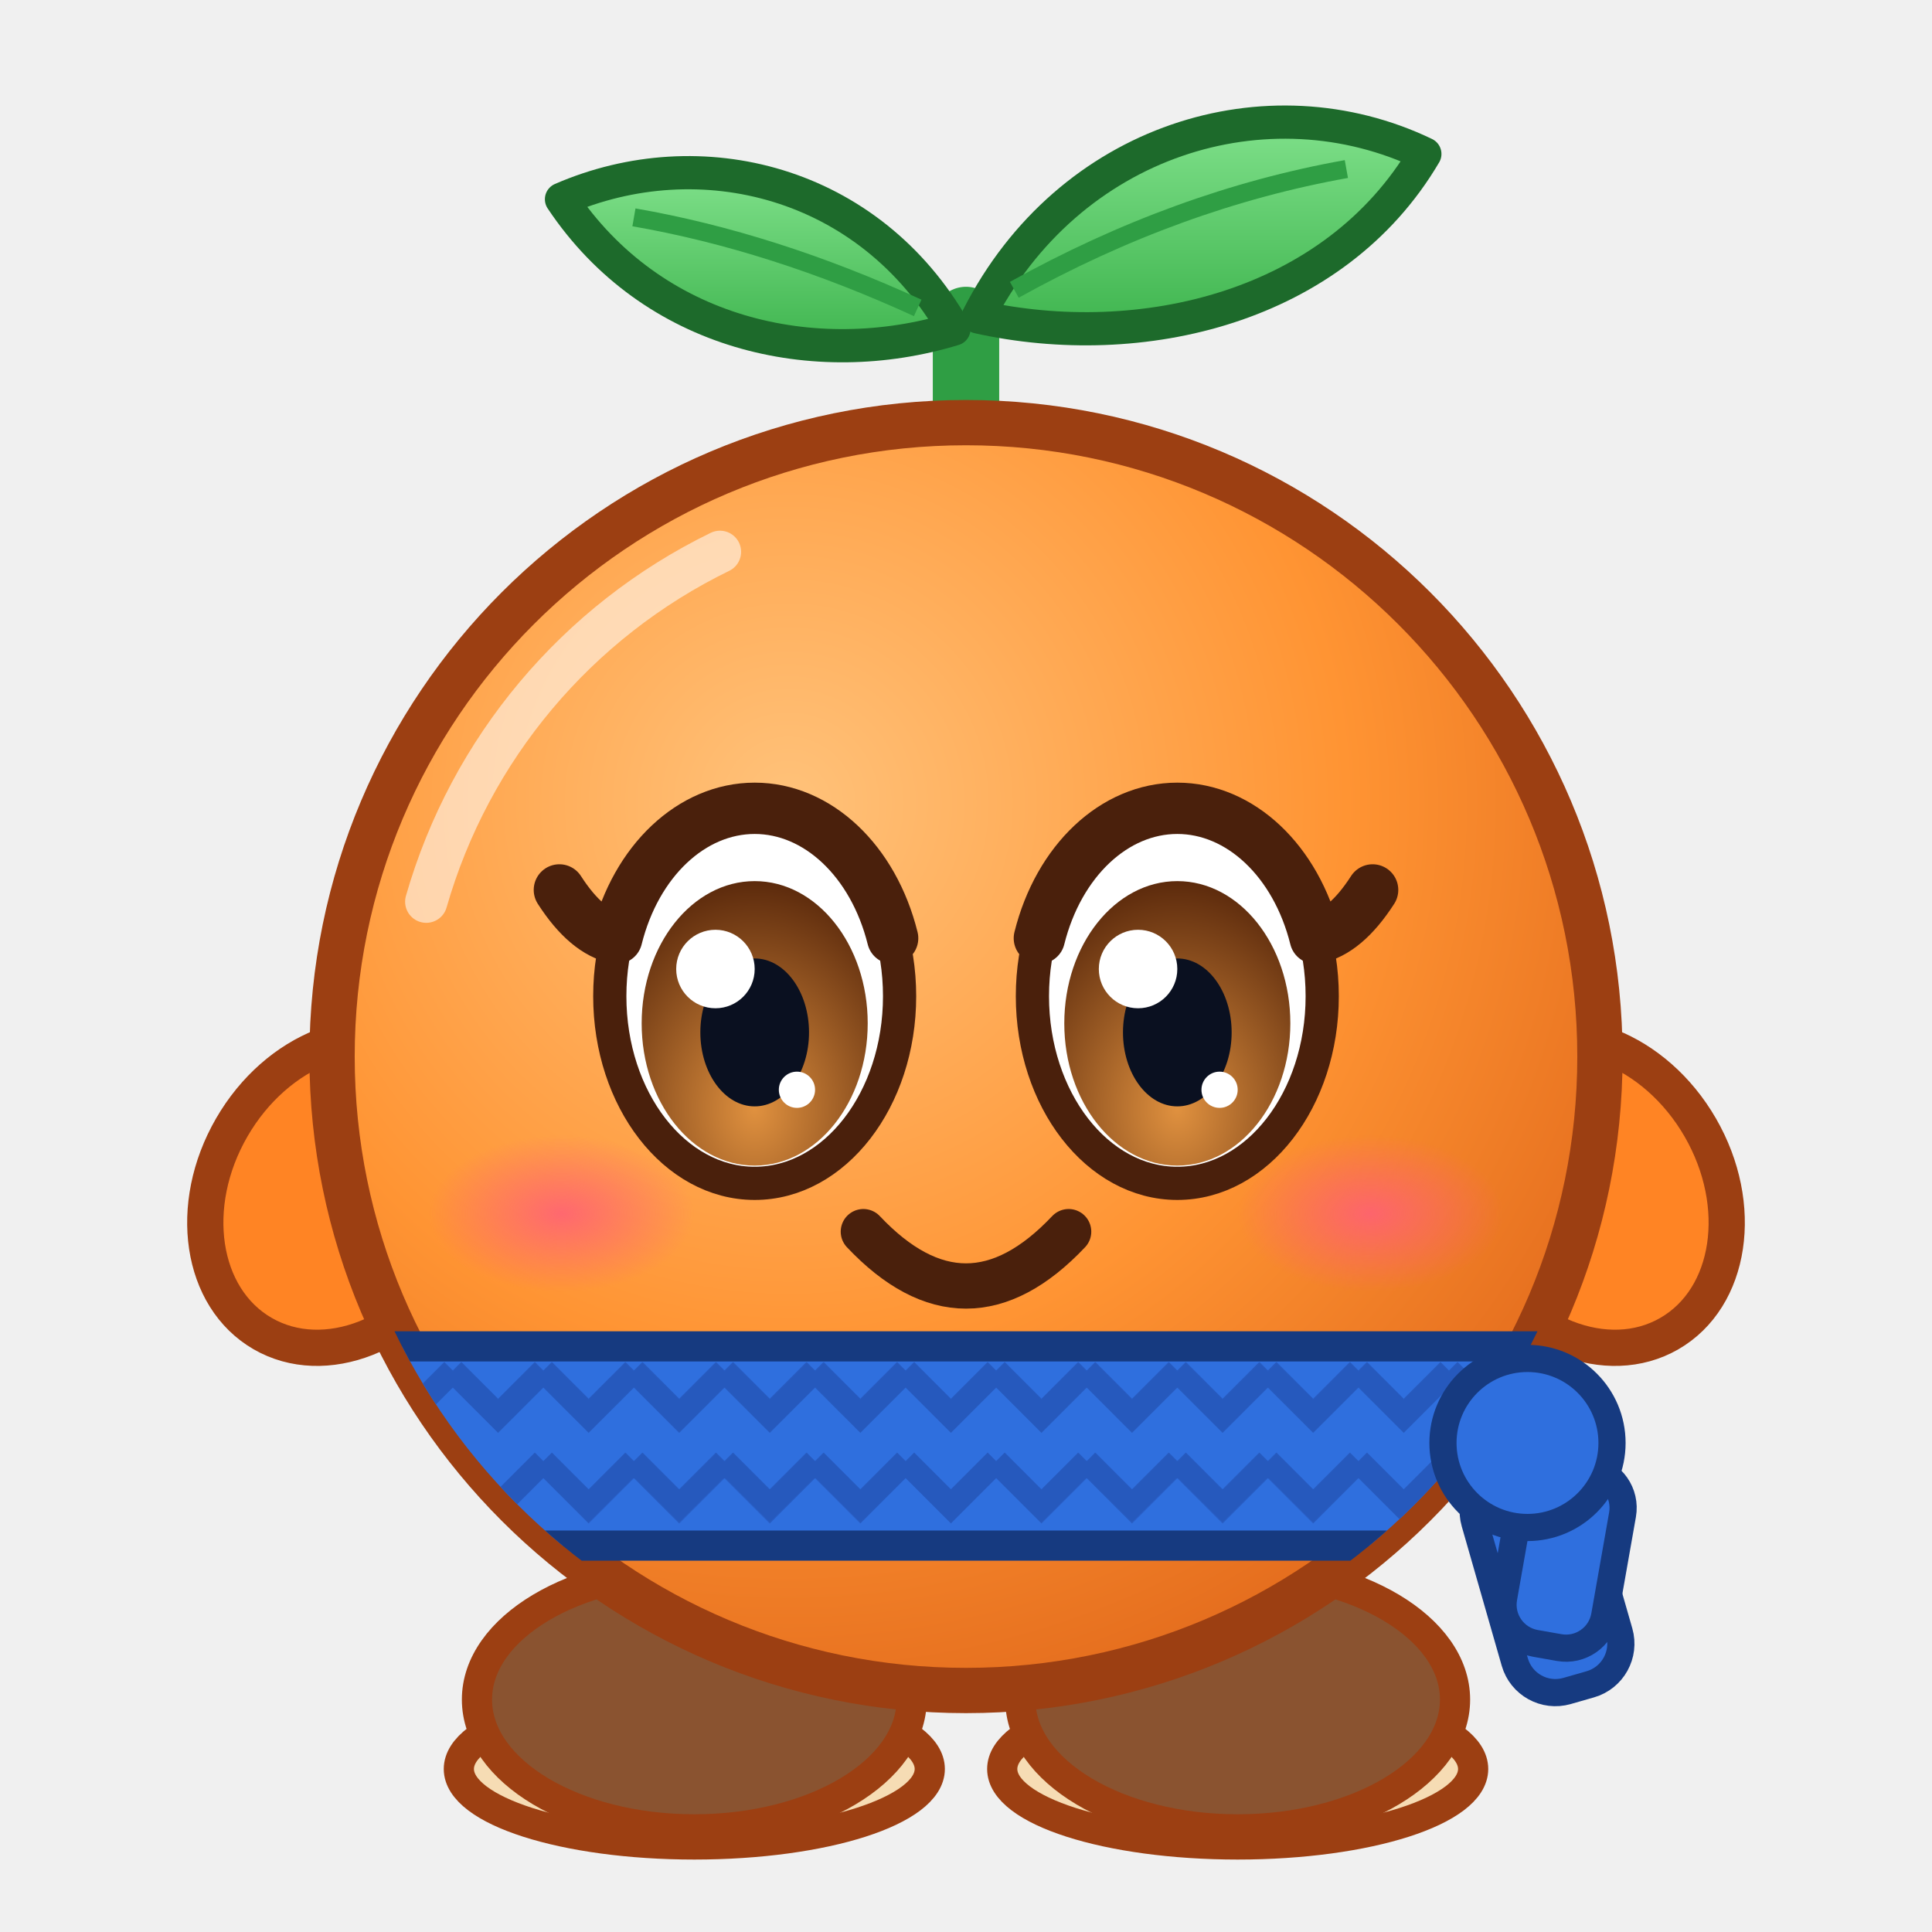
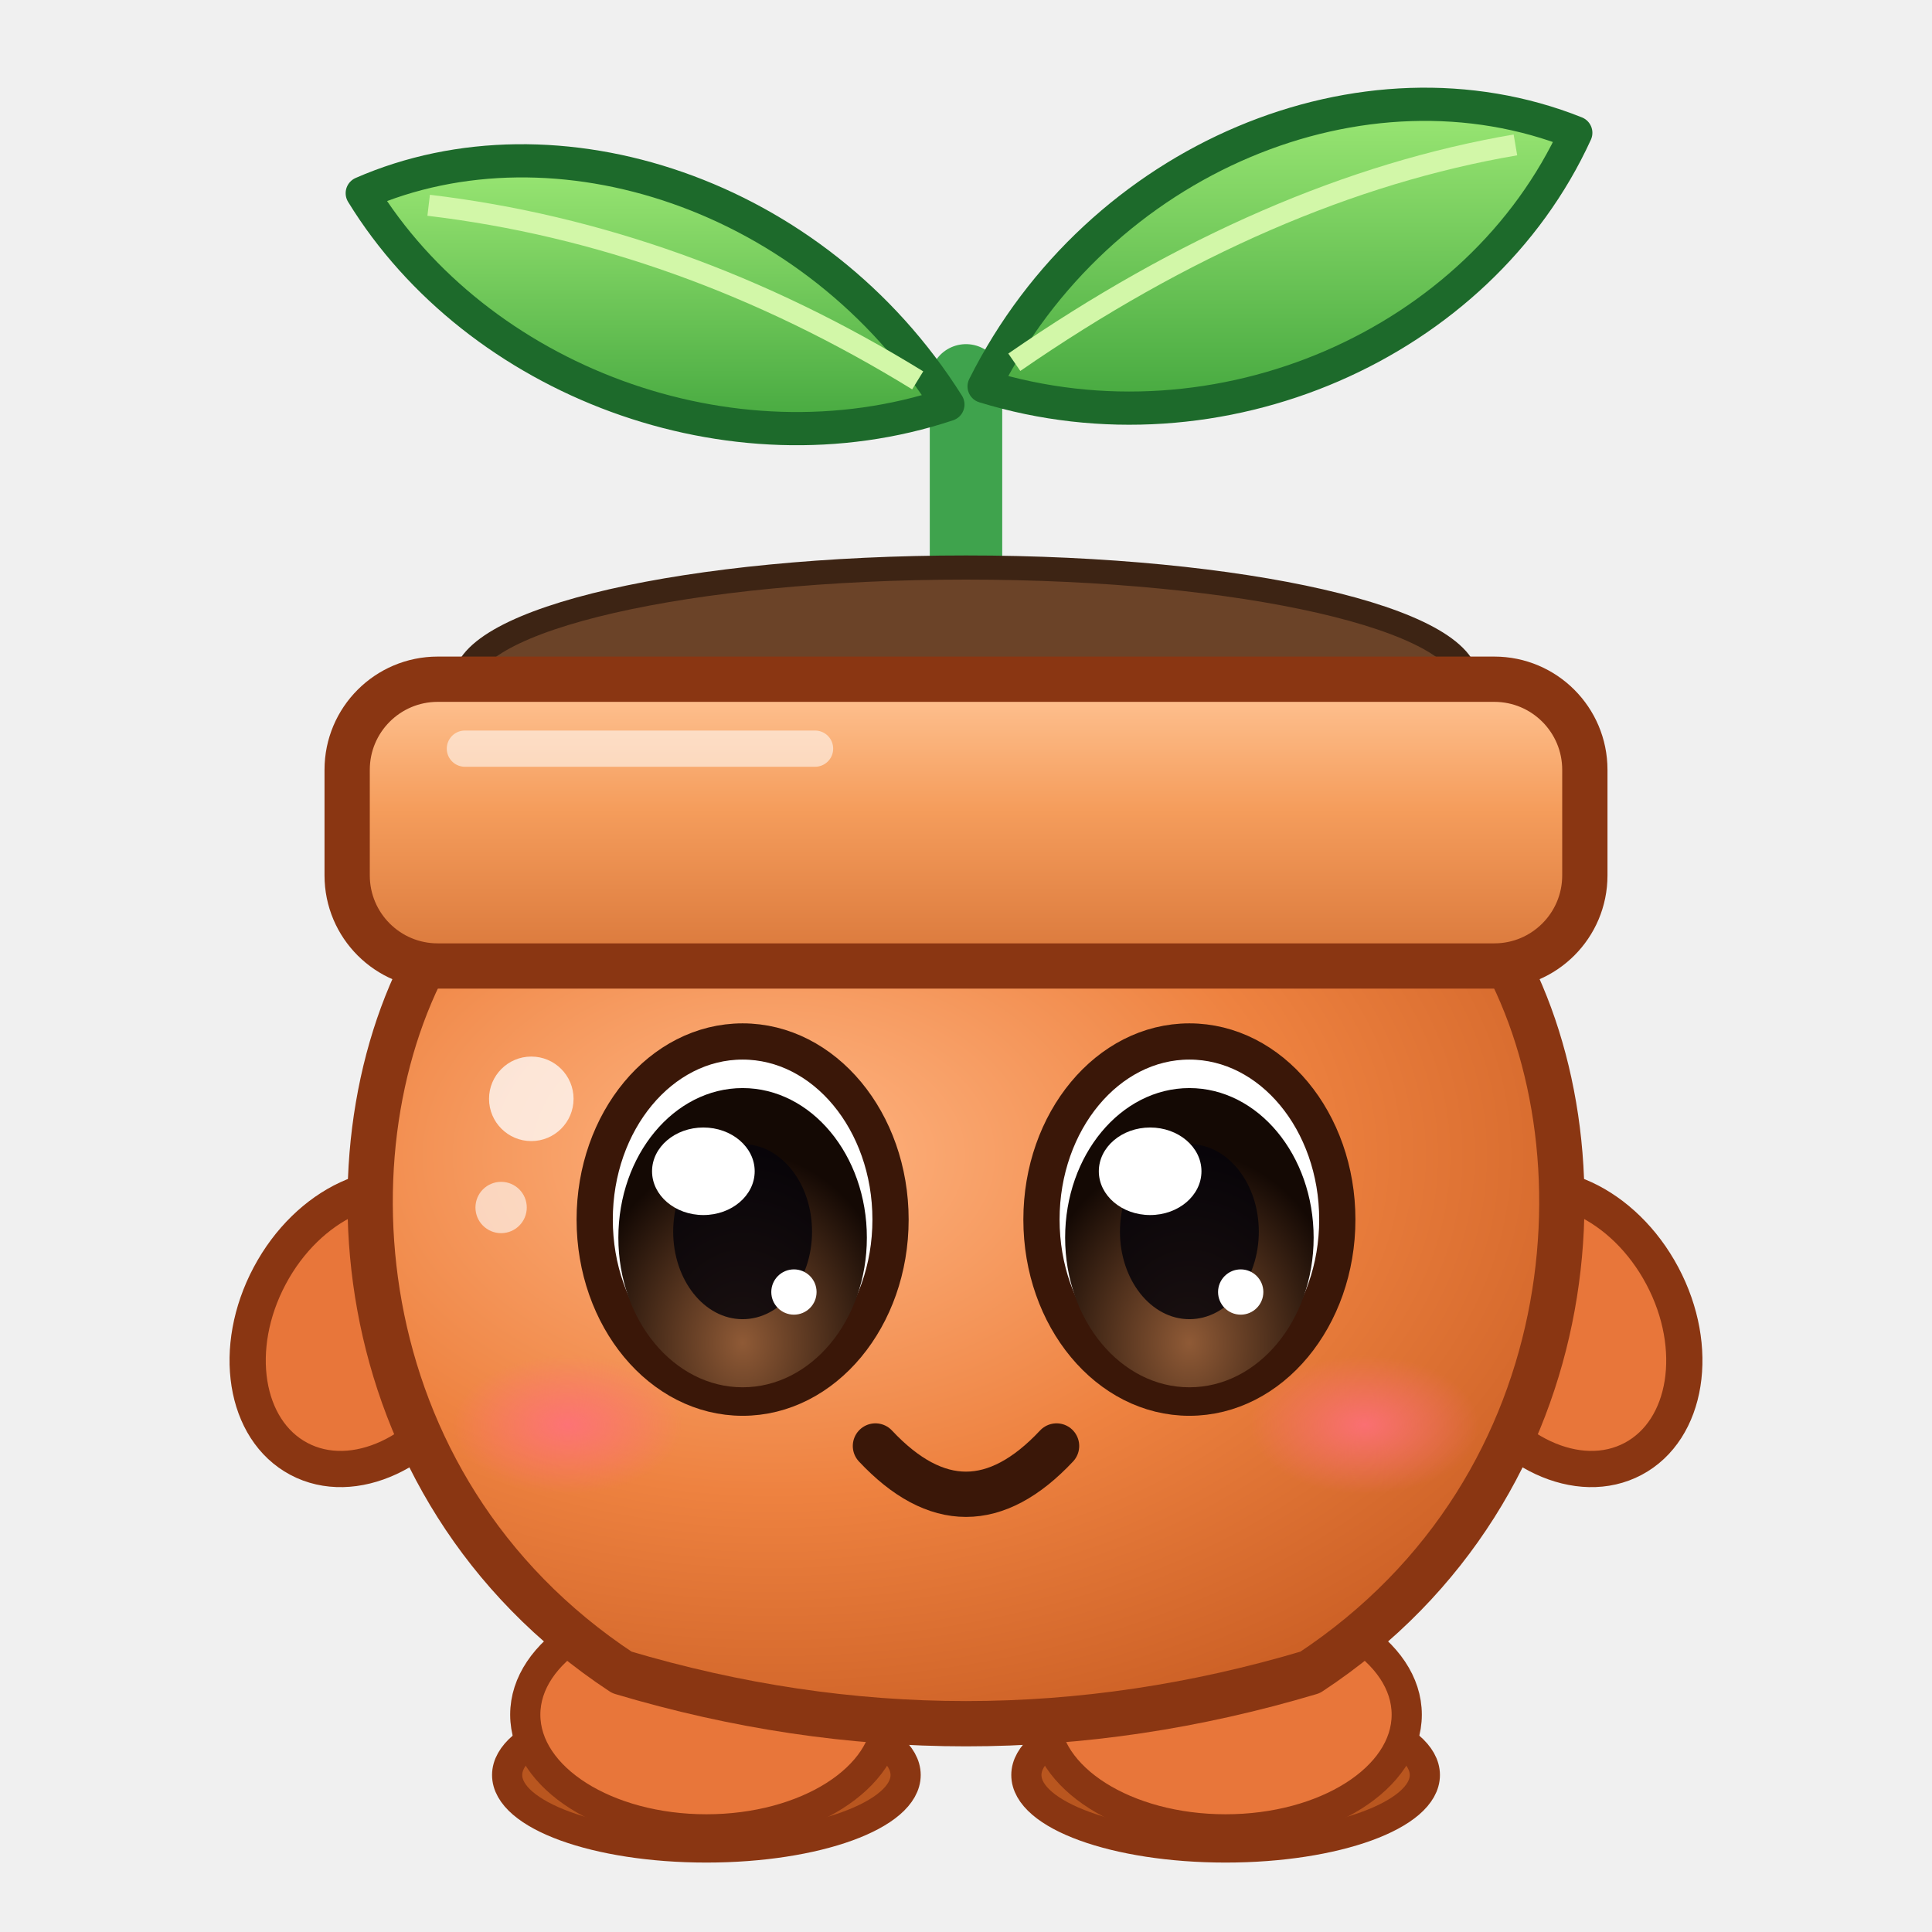
<svg xmlns="http://www.w3.org/2000/svg" viewBox="0 0 64 64">
  <defs>
-     <radialGradient id="sprout-hop-body" cx="0.36" cy="0.3" r="0.8">
-       <stop offset="0" stop-color="#ffc27a" />
-       <stop offset="0.55" stop-color="#ff9433" />
-       <stop offset="1" stop-color="#df6519" />
+     <radialGradient id="sprout-hop-body" cx="0.34" cy="0.28" r="0.85">
+       <stop offset="0" stop-color="#ffb684" />
+       <stop offset="0.5" stop-color="#ee8240" />
+       <stop offset="1" stop-color="#c4581f" />
    </radialGradient>
-     <radialGradient id="sprout-hop-iris" cx="0.5" cy="0.8" r="0.8">
-       <stop offset="0" stop-color="#e0913f" />
-       <stop offset="1" stop-color="#5c2a0c" />
+     <linearGradient id="sprout-hop-collar" x1="0" y1="0" x2="0" y2="1">
+       <stop offset="0" stop-color="#ffc596" />
+       <stop offset="0.45" stop-color="#f59d5c" />
+       <stop offset="1" stop-color="#d9773a" />
+     </linearGradient>
+     <radialGradient id="sprout-hop-iris" cx="0.5" cy="0.85" r="0.85">
+       <stop offset="0" stop-color="#8f5a36" />
+       <stop offset="0.75" stop-color="#140904" />
    </radialGradient>
    <radialGradient id="sprout-hop-blush">
-       <stop offset="0" stop-color="#ff5f78" stop-opacity="0.85" />
-       <stop offset="1" stop-color="#ff5f78" stop-opacity="0" />
+       <stop offset="0" stop-color="#ff6f7d" stop-opacity="0.85" />
+       <stop offset="1" stop-color="#ff6f7d" stop-opacity="0" />
    </radialGradient>
-     <clipPath id="sprout-hop-clip">
-       <circle cx="32" cy="35" r="21" />
-     </clipPath>
-     <pattern id="sprout-hop-knit" width="3" height="3" patternUnits="userSpaceOnUse">
-       <path d="M0 0.4L1.5 1.9L3 0.4" fill="none" stroke="#2659bd" stroke-width="0.8" />
-     </pattern>
    <linearGradient id="sprout-hop-leaf" x1="0" y1="0" x2="0" y2="1">
-       <stop offset="0" stop-color="#7fe08a" />
-       <stop offset="1" stop-color="#3fb54f" />
+       <stop offset="0" stop-color="#9be774" />
+       <stop offset="1" stop-color="#45a83f" />
    </linearGradient>
  </defs>
  <g stroke="#1d6a2b" stroke-width="1.1" stroke-linejoin="round">
-     <path d="M32 15.5V10.6" stroke="#2f9e44" stroke-width="2.2" stroke-linecap="round" />
-     <path d="M31.6 10.9C28.8 6 23.2 4.6 18.6 6.6C21.6 11.1 27 12.3 31.6 10.9Z" fill="url(#sprout-hop-leaf)" />
-     <path d="M32.4 10.5C35.4 4.6 42 2.6 47.2 5.1C44.2 10.2 37.8 11.7 32.4 10.5Z" fill="url(#sprout-hop-leaf)" />
-     <path d="M30.4 10.2Q25.6 8 21 7.2M33.6 9.6Q39 6.6 44.6 5.6" fill="none" stroke="#2f9e44" stroke-width="0.6" />
+     <path d="M32 21V12.6" stroke="#3fa34d" stroke-width="2.4" stroke-linecap="round" />
+     <path d="M31.4 13.4C27 6.4 18.4 3.6 12 6.4C15.8 12.6 24.2 15.8 31.4 13.4Z" fill="url(#sprout-hop-leaf)" />
+     <path d="M32.6 12.8C36.4 5.2 45.2 1.6 52.2 4.4C49 11.4 40.4 15.2 32.6 12.8Z" fill="url(#sprout-hop-leaf)" />
+     <path d="M30.4 12.6Q22.6 7.8 14.2 6.8M33.6 12Q42 6.2 50.2 4.8" fill="none" stroke="#d2f7a8" stroke-width="0.7" />
  </g>
-   <g stroke="#9c3f12" stroke-width="1">
+   <ellipse cx="32" cy="22.6" rx="16.6" ry="3.8" fill="#6b4328" stroke="#3d2414" stroke-width="0.8" />
+   <g stroke="#8a3612" stroke-width="1">
    <g>
-       <ellipse cx="23" cy="58.6" rx="7.8" ry="2.5" fill="#f6dcb4" />
-       <ellipse cx="23" cy="56.3" rx="7.2" ry="4.3" fill="#8a5330" />
+       <ellipse cx="23.4" cy="58.8" rx="6.6" ry="2.4" fill="#b9561f" />
+       <ellipse cx="23.4" cy="56.8" rx="6" ry="3.8" fill="#e8763a" />
    </g>
    <g>
-       <ellipse cx="41" cy="58.6" rx="7.8" ry="2.5" fill="#f6dcb4" />
-       <ellipse cx="41" cy="56.3" rx="7.2" ry="4.3" fill="#8a5330" />
+       <ellipse cx="40.6" cy="58.8" rx="6.6" ry="2.4" fill="#b9561f" />
+       <ellipse cx="40.6" cy="56.8" rx="6" ry="3.8" fill="#e8763a" />
    </g>
  </g>
-   <ellipse cx="11.4" cy="39.5" rx="4.3" ry="5.4" transform="rotate(30 11.4 39.5)" fill="#ff8424" stroke="#9c3f12" stroke-width="1.2" />
-   <ellipse cx="52.6" cy="39.5" rx="4.3" ry="5.4" transform="rotate(-30 52.6 39.5)" fill="#ff8424" stroke="#9c3f12" stroke-width="1.2" />
-   <circle cx="32" cy="35" r="21" fill="url(#sprout-hop-body)" stroke="#9c3f12" stroke-width="1.5" />
-   <path d="M14.12 29.87A18.6 18.6 0 0 1 23.85 18.28" fill="none" stroke="#ffffff" stroke-opacity="0.55" stroke-width="1.4" stroke-linecap="round" />
+   <ellipse cx="12.2" cy="44" rx="3.7" ry="4.9" transform="rotate(28 12.2 44)" fill="#e8763a" stroke="#8a3612" stroke-width="1.2" />
+   <ellipse cx="51.8" cy="44" rx="3.7" ry="4.9" transform="rotate(-28 51.8 44)" fill="#e8763a" stroke="#8a3612" stroke-width="1.2" />
+   <path d="M14.6 31C10.6 37.4 11.2 49.2 20.6 55.4Q32 58.8 43.4 55.4C52.8 49.2 53.4 37.4 49.4 31Z" fill="url(#sprout-hop-body)" stroke="#8a3612" stroke-width="1.5" stroke-linejoin="round" />
+   <g fill="#ffffff">
+     <circle cx="17.6" cy="36.4" r="1.4" fill-opacity="0.75" />
+     <circle cx="16.6" cy="40" r="0.85" fill-opacity="0.6" />
+   </g>
+   <rect x="11.5" y="22.5" width="41" height="9.5" rx="3" fill="url(#sprout-hop-collar)" stroke="#8a3612" stroke-width="1.5" />
+   <path d="M15.4 24.8H27" stroke="#ffffff" stroke-opacity="0.55" stroke-width="1.2" stroke-linecap="round" />
+   <ellipse cx="18.8" cy="47.2" rx="3.8" ry="2.3" fill="url(#sprout-hop-blush)" />
+   <ellipse cx="45.2" cy="47.2" rx="3.8" ry="2.3" fill="url(#sprout-hop-blush)" />
  <g>
-     <g clip-path="url(#sprout-hop-clip)">
-       <rect x="8" y="44.6" width="48" height="6.6" fill="#2f6fde" />
-       <rect x="8" y="44.6" width="48" height="6.6" fill="url(#sprout-hop-knit)" />
-       <path d="M8 44.6H56M8 51.2H56" stroke="#163a80" stroke-width="1" />
-     </g>
-     <g fill="#2f6fde" stroke="#163a80" stroke-width="0.9">
-       <rect x="48.4" y="48.6" width="3.6" height="7.6" rx="1.4" transform="rotate(-16 50.2 48.6)" />
-       <rect x="50.6" y="48.6" width="3.4" height="6" rx="1.3" transform="rotate(10 52.3 48.6)" />
-       <circle cx="50.6" cy="47.8" r="2.8" />
-     </g>
-   </g>
-   <ellipse cx="18.6" cy="40.2" rx="4.4" ry="2.6" fill="url(#sprout-hop-blush)" />
-   <ellipse cx="45.4" cy="40.2" rx="4.4" ry="2.6" fill="url(#sprout-hop-blush)" />
-   <g>
-     <ellipse cx="25" cy="33" rx="4.8" ry="6.2" fill="#ffffff" stroke="#4a200c" stroke-width="1.1" />
-     <ellipse cx="25" cy="33.9" rx="3.744" ry="4.712" fill="url(#sprout-hop-iris)" />
-     <ellipse cx="25" cy="34.2" rx="1.8" ry="2.45" fill="#0a1020" />
-     <circle cx="23.7" cy="32.1" r="1.3" fill="#ffffff" />
-     <circle cx="26.4" cy="36.1" r="0.6" fill="#ffffff" />
-     <path d="M20.43 31.08A4.8 6.2 0 0 1 29.57 31.08M20.43 31.08q-1 -0.2 -1.9 -1.6" fill="none" stroke="#4a200c" stroke-width="1.7" stroke-linecap="round" />
+     <ellipse cx="24.6" cy="40.4" rx="4.9" ry="5.9" fill="#ffffff" stroke="#3a1708" stroke-width="1.2" />
+     <ellipse cx="24.6" cy="41" rx="4.116" ry="4.956" fill="url(#sprout-hop-iris)" />
+     <ellipse cx="24.6" cy="40.8" rx="2.3" ry="2.9" fill="#06040a" fill-opacity="0.85" />
+     <ellipse cx="23.3" cy="38.8" rx="1.7" ry="1.45" fill="#ffffff" />
+     <circle cx="26.3" cy="42.8" r="0.75" fill="#ffffff" />
  </g>
  <g>
-     <ellipse cx="39" cy="33" rx="4.8" ry="6.2" fill="#ffffff" stroke="#4a200c" stroke-width="1.1" />
-     <ellipse cx="39" cy="33.9" rx="3.744" ry="4.712" fill="url(#sprout-hop-iris)" />
-     <ellipse cx="39" cy="34.2" rx="1.8" ry="2.45" fill="#0a1020" />
-     <circle cx="37.7" cy="32.1" r="1.3" fill="#ffffff" />
-     <circle cx="40.4" cy="36.1" r="0.6" fill="#ffffff" />
-     <path d="M34.43 31.08A4.8 6.2 0 0 1 43.57 31.08M43.57 31.08q1 -0.2 1.9 -1.6" fill="none" stroke="#4a200c" stroke-width="1.7" stroke-linecap="round" />
+     <ellipse cx="39.4" cy="40.4" rx="4.9" ry="5.9" fill="#ffffff" stroke="#3a1708" stroke-width="1.2" />
+     <ellipse cx="39.4" cy="41" rx="4.116" ry="4.956" fill="url(#sprout-hop-iris)" />
+     <ellipse cx="39.4" cy="40.8" rx="2.3" ry="2.9" fill="#06040a" fill-opacity="0.85" />
+     <ellipse cx="38.1" cy="38.8" rx="1.7" ry="1.45" fill="#ffffff" />
+     <circle cx="41.1" cy="42.8" r="0.75" fill="#ffffff" />
  </g>
-   <path d="M28.6 40.8Q32 44.4 35.4 40.8" fill="none" stroke="#4a200c" stroke-width="1.5" stroke-linecap="round" stroke-linejoin="round" />
+   <path d="M29 47.9Q32 51.1 35 47.9" fill="none" stroke="#3a1708" stroke-width="1.5" stroke-linecap="round" stroke-linejoin="round" />
</svg>
